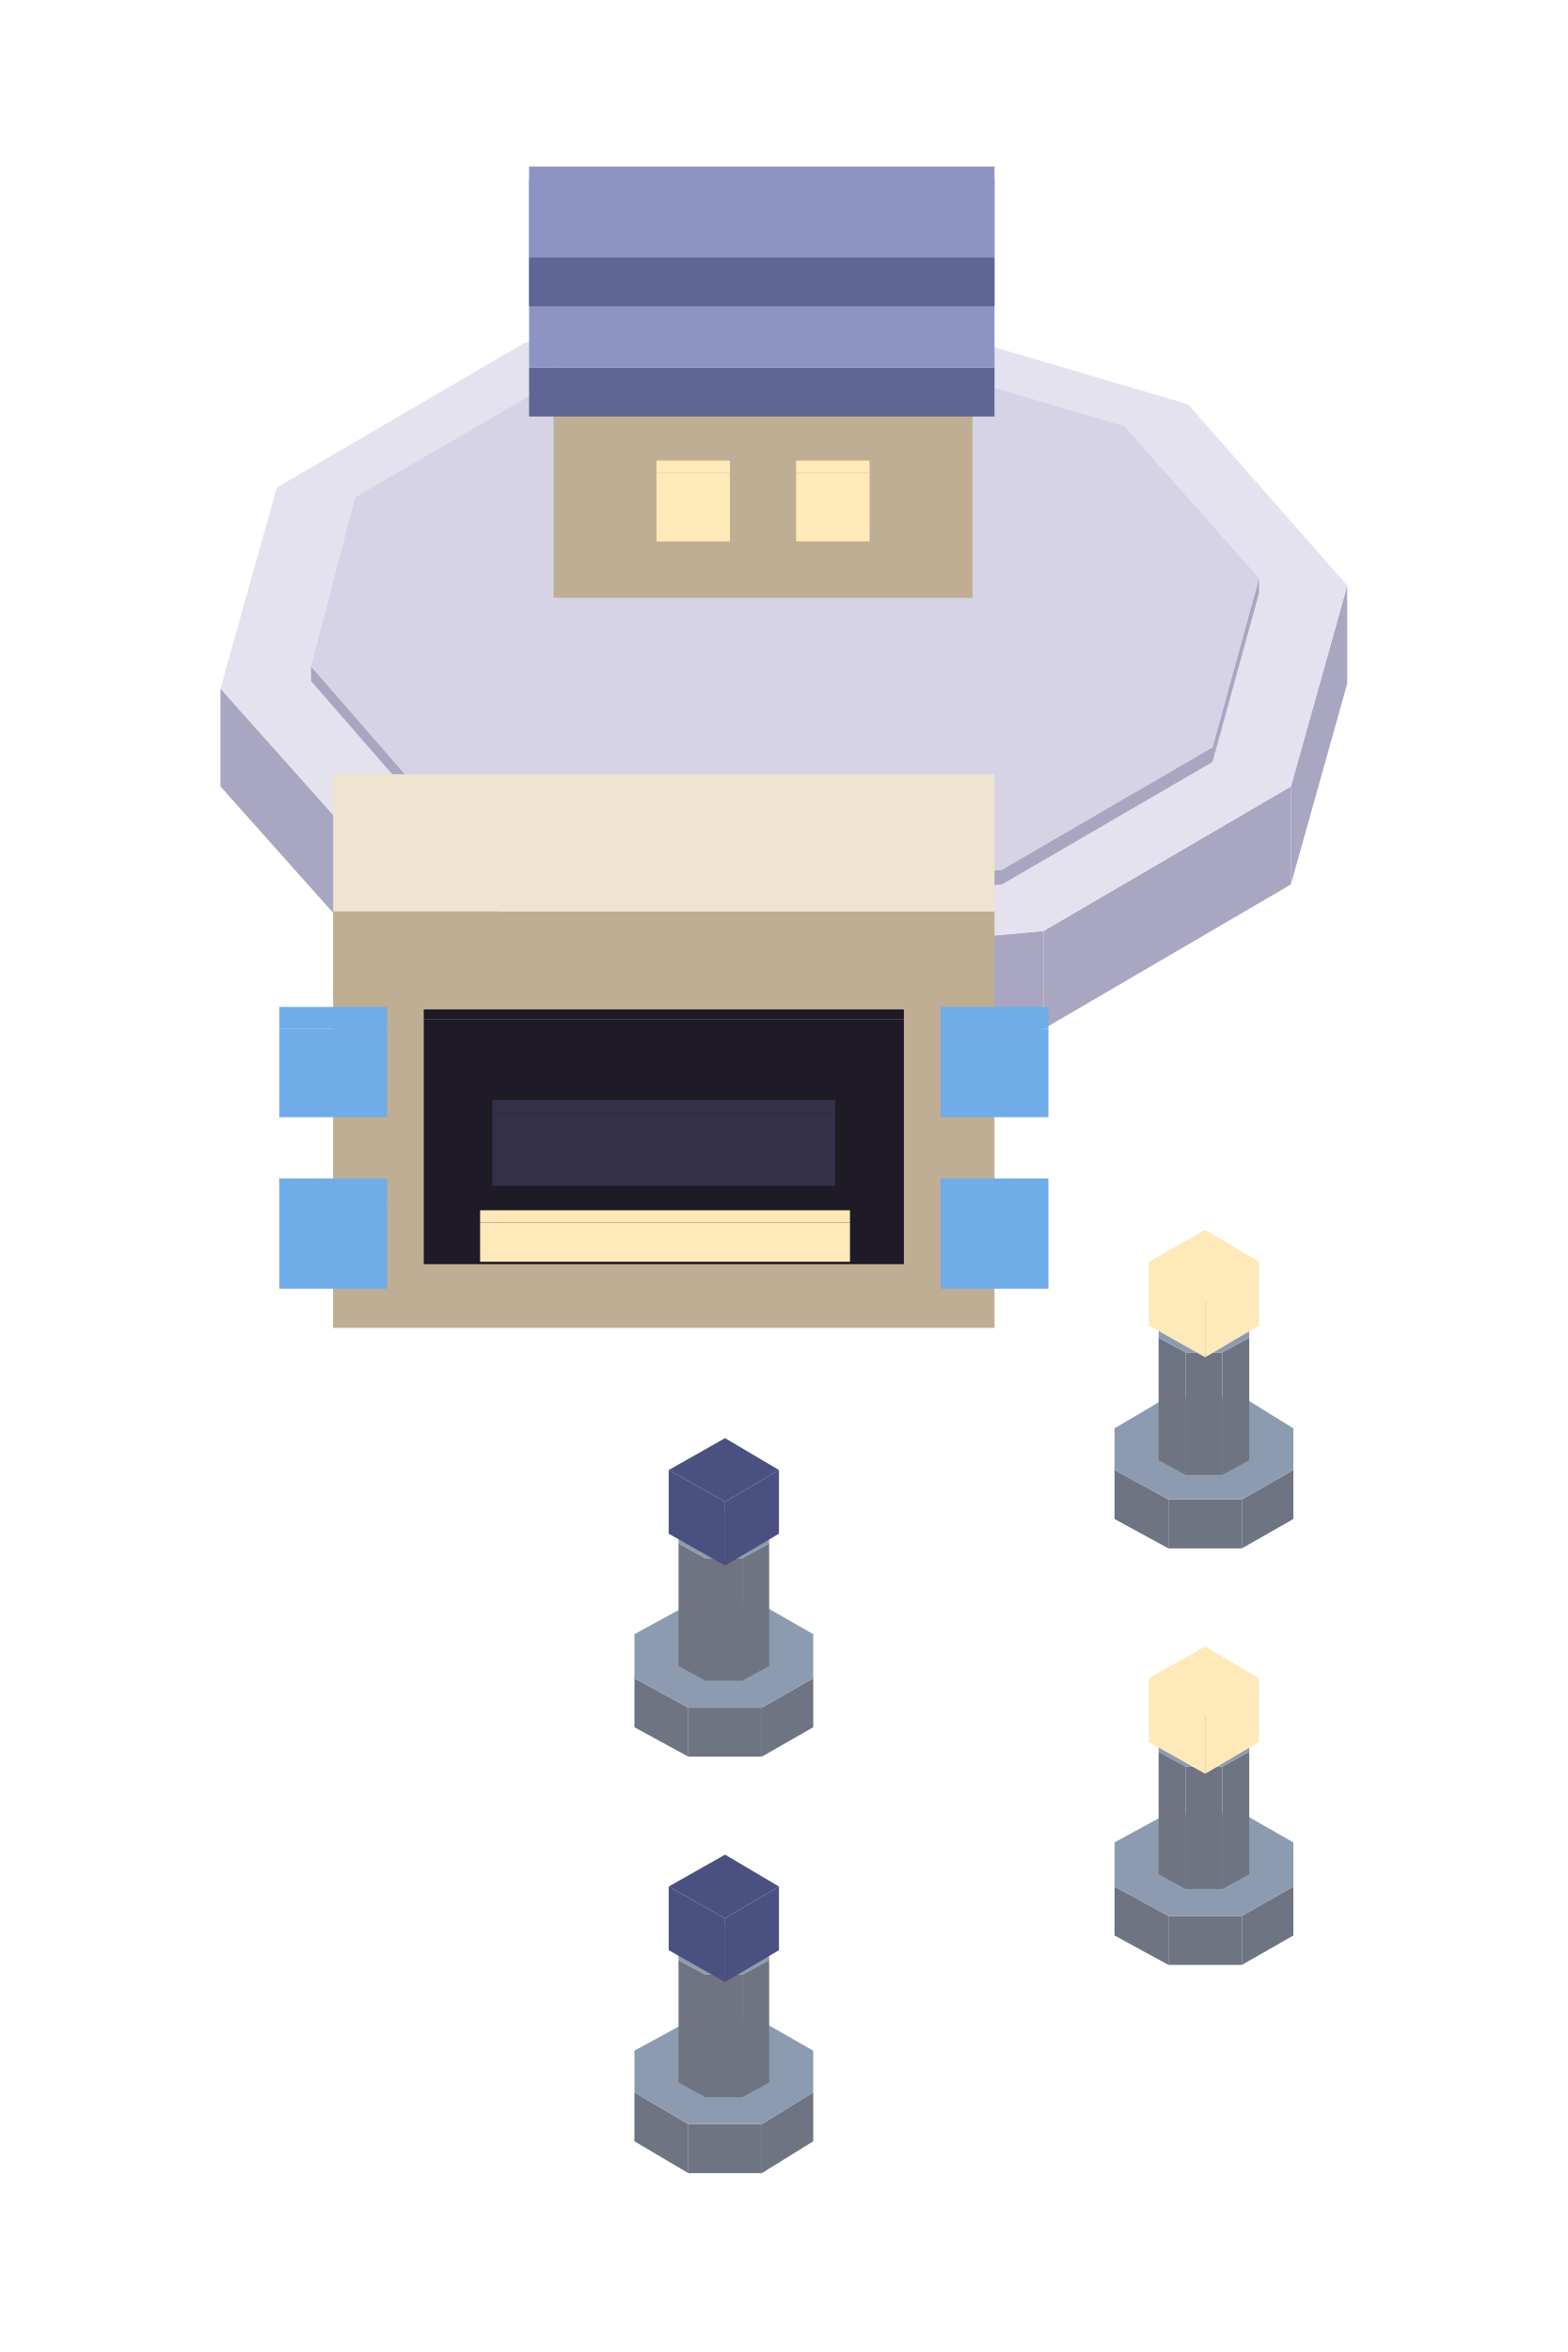
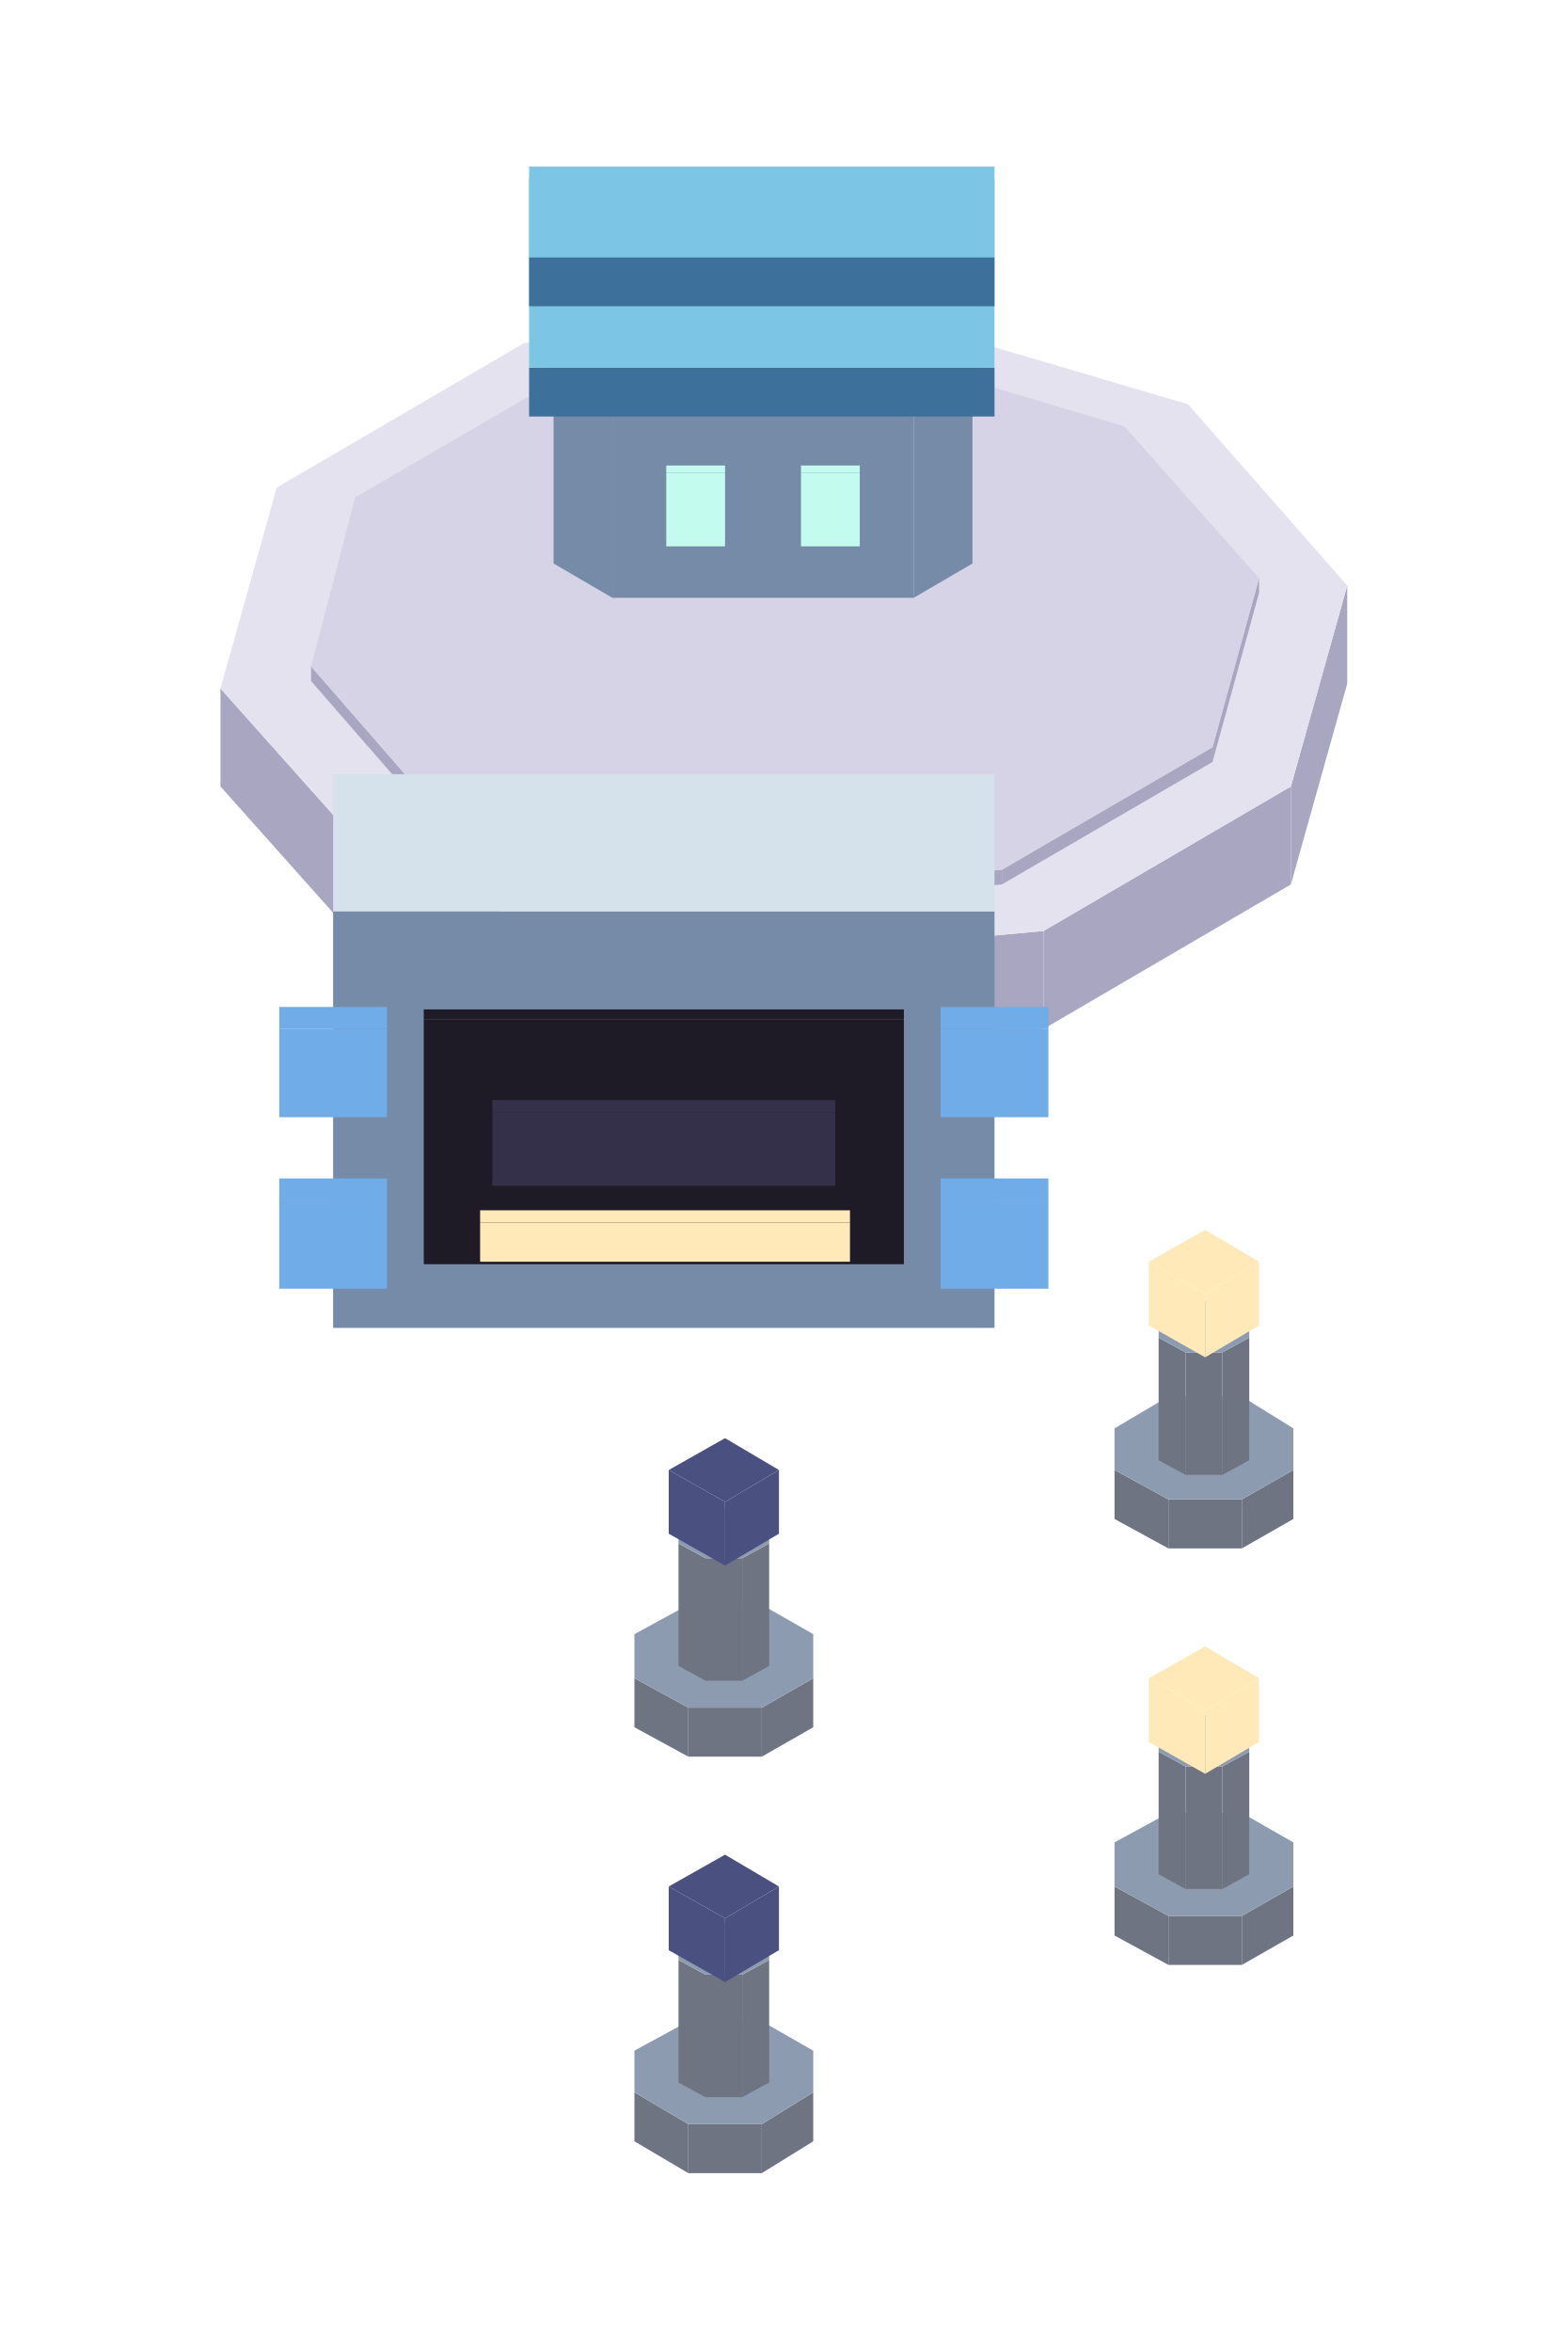
<svg xmlns="http://www.w3.org/2000/svg" width="42" height="63" viewBox="0 0 64 96">
  <polygon fill="#a9a6c2" points="28.4,39.3 42.6,38 42.6,42 28.4,43.3" />
  <polygon fill="#a9a6c2" points="15.6,35.5 28.4,39.3 28.4,43.3 15.6,39.5" />
  <polygon fill="#a9a6c2" points="9,28.1 15.6,35.5 15.6,39.5 9,32.1" />
  <polygon fill="#a9a6c2" points="52.7,32.1 55,23.9 55,27.9 52.7,36.1" />
  <polygon fill="#a9a6c2" points="42.6,38 52.7,32.1 52.7,36.1 42.6,42" />
  <polygon fill="#e4e2ef" points="42.6,38 28.4,39.3 15.6,35.5 9,28.1 11.3,19.9 21.4,14 35.6,12.7 48.5,16.5 55,23.9 52.7,32.1" />
  <polygon fill="#a9a6c2" points="28.9,36.6 40.9,35.5 40.9,36.1 28.9,37.2" />
  <polygon fill="#a9a6c2" points="18.1,33.4 28.9,36.6 28.9,37.2 18.1,34" />
  <polygon fill="#a9a6c2" points="12.7,27.2 18.1,33.4 18.1,34 12.7,27.8" />
  <polygon fill="#a9a6c2" points="49.5,30.5 51.4,23.6 51.4,24.2 49.5,31.1" />
  <polygon fill="#a9a6c2" points="40.9,35.5 49.5,30.5 49.5,31.1 40.9,36.1" />
  <polygon fill="#d6d3e6" points="40.9,35.5 28.9,36.6 18.1,33.4 12.7,27.2 14.5,20.3 23.1,15.3 35.1,14.2 45.9,17.4 51.4,23.6 49.5,30.5" />
  <polygon fill="#a9a6c2" points="20.4,43.5 33.8,43.5 33.8,49.5 20.4,49.5" />
  <polygon fill="#e4e2ef" points="33.8,33.6 33.8,43.5 20.4,43.5 20.4,33.6" />
-   <polygon fill="#bfae94" points="13.6,37.2 40.6,37.2 40.6,54.2 13.6,54.2" />
-   <polygon fill="#efe4cf" points="40.6,31.6 40.6,37.2 13.6,37.2 13.6,31.6" />
+   <polygon fill="#758ba8" points="13.6,37.2 40.6,37.2 40.6,54.2 13.6,54.2" />
+   <polygon fill="#d5e1eb" points="40.6,31.6 40.6,37.2 13.6,37.2 13.6,31.6" />
  <polygon fill="#1e1a26" points="17.3,41.6 36.9,41.6 36.9,51.6 17.3,51.6" />
  <polygon fill="#1e1a26" points="36.9,41.2 36.9,41.6 17.3,41.6 17.3,41.2" />
  <polygon fill="#35304a" points="20.1,45.4 34.1,45.4 34.1,48.4 20.1,48.4" />
  <polygon fill="#35304a" points="34.1,44.9 34.1,45.4 20.1,45.4 20.1,44.9" />
  <polygon fill="#ffe9b8" points="19.6,49.9 34.7,49.9 34.7,51.5 19.6,51.5" />
  <polygon fill="#ffe9b8" points="34.7,49.4 34.7,49.9 19.6,49.9 19.6,49.4" />
  <polygon fill="#70ace8" points="38.4,49 42.8,49 42.8,52.6 38.4,52.6" />
  <polygon fill="#70ace8" points="42.8,48.1 42.8,49 38.4,49 38.4,48.1" />
  <polygon fill="#70ace8" points="38.4,42 42.8,42 42.8,45.6 38.4,45.6" />
  <polygon fill="#70ace8" points="42.8,41.1 42.8,42 38.4,42 38.4,41.1" />
  <polygon fill="#70ace8" points="11.4,49 15.8,49 15.8,52.6 11.4,52.6" />
  <polygon fill="#70ace8" points="15.8,48.1 15.8,49 11.4,49 11.4,48.1" />
  <polygon fill="#70ace8" points="11.4,42 15.8,42 15.8,45.6 11.4,45.6" />
  <polygon fill="#70ace8" points="15.8,41.1 15.8,42 11.4,42 11.4,41.1" />
  <polygon fill="#6e7482" points="47.7,61.2 50.7,61.2 50.7,63.2 47.7,63.2" />
  <polygon fill="#6e7482" points="45.5,60 47.7,61.2 47.7,63.2 45.5,62" />
  <polygon fill="#6e7482" points="50.7,61.2 52.8,60 52.8,62 50.7,63.2" />
  <polygon fill="#8d9bb0" points="50.7,61.2 47.7,61.2 45.5,60 45.5,58.3 47.7,57 50.7,57 52.8,58.3 52.8,60" />
  <polygon fill="#6e7482" points="48.4,55.2 49.9,55.2 49.9,60.2 48.4,60.2" />
  <polygon fill="#6e7482" points="47.3,54.6 48.4,55.2 48.4,60.2 47.3,59.6" />
  <polygon fill="#6e7482" points="49.9,55.2 51,54.6 51,59.6 49.9,60.2" />
  <polygon fill="#8d9bb0" points="49.9,55.2 48.4,55.2 47.3,54.6 47.3,53.7 48.4,53.1 49.9,53.1 51,53.7 51,54.6" />
  <polygon fill="#ffe9b8" points="49.2,52.8 51.4,51.5 51.4,54.1 49.2,55.4" />
  <polygon fill="#ffe9b8" points="46.9,51.5 49.2,52.8 49.2,55.4 46.9,54.1" />
  <polygon fill="#ffe9b8" points="49.2,50.2 51.4,51.5 49.2,52.8 46.9,51.5" />
  <polygon fill="#6e7482" points="28.1,69.7 31.1,69.7 31.1,71.7 28.1,71.7" />
  <polygon fill="#6e7482" points="25.9,68.5 28.1,69.7 28.1,71.7 25.9,70.5" />
  <polygon fill="#6e7482" points="31.1,69.7 33.2,68.5 33.2,70.5 31.1,71.7" />
  <polygon fill="#8d9bb0" points="31.1,69.7 28.1,69.7 25.9,68.5 25.9,66.7 28.1,65.5 31.1,65.5 33.2,66.7 33.2,68.5" />
  <polygon fill="#6e7482" points="28.8,63.6 30.3,63.6 30.3,68.6 28.8,68.6" />
  <polygon fill="#6e7482" points="27.7,63 28.8,63.6 28.8,68.6 27.7,68" />
  <polygon fill="#6e7482" points="30.3,63.6 31.4,63 31.4,68 30.3,68.6" />
  <polygon fill="#8d9bb0" points="30.3,63.6 28.8,63.6 27.7,63 27.7,62.2 28.8,61.6 30.3,61.6 31.4,62.2 31.4,63" />
  <polygon fill="#4a5080" points="29.6,61.3 31.8,60 31.8,62.6 29.6,63.9" />
  <polygon fill="#4a5080" points="27.3,60 29.6,61.3 29.6,63.9 27.3,62.6" />
  <polygon fill="#4a5080" points="29.6,58.7 31.8,60 29.6,61.3 27.3,60" />
  <polygon fill="#6e7482" points="47.7,78.2 50.7,78.2 50.7,80.2 47.7,80.2" />
  <polygon fill="#6e7482" points="45.5,77 47.7,78.2 47.7,80.2 45.5,79" />
  <polygon fill="#6e7482" points="50.7,78.2 52.8,77 52.8,79 50.7,80.2" />
  <polygon fill="#8d9bb0" points="50.7,78.2 47.7,78.2 45.5,77 45.5,75.2 47.7,74 50.7,74 52.8,75.2 52.8,77" />
  <polygon fill="#6e7482" points="48.4,72.1 49.9,72.1 49.9,77.1 48.4,77.1" />
  <polygon fill="#6e7482" points="47.3,71.5 48.4,72.1 48.4,77.1 47.3,76.5" />
  <polygon fill="#6e7482" points="49.9,72.1 51,71.5 51,76.5 49.9,77.1" />
  <polygon fill="#8d9bb0" points="49.9,72.1 48.4,72.1 47.3,71.5 47.3,70.7 48.4,70 49.9,70 51,70.7 51,71.5" />
  <polygon fill="#ffe9b8" points="49.2,69.8 51.4,68.5 51.4,71.1 49.2,72.4" />
  <polygon fill="#ffe9b8" points="46.9,68.5 49.2,69.8 49.2,72.4 46.9,71.1" />
  <polygon fill="#ffe9b8" points="49.2,67.2 51.4,68.5 49.2,69.8 46.9,68.5" />
  <polygon fill="#6e7482" points="28.1,86.7 31.1,86.7 31.1,88.7 28.1,88.7" />
  <polygon fill="#6e7482" points="25.9,85.4 28.1,86.7 28.1,88.7 25.9,87.4" />
  <polygon fill="#6e7482" points="31.1,86.7 33.2,85.4 33.2,87.4 31.1,88.7" />
  <polygon fill="#8d9bb0" points="31.1,86.7 28.1,86.7 25.9,85.4 25.9,83.7 28.1,82.5 31.1,82.5 33.2,83.7 33.2,85.4" />
  <polygon fill="#6e7482" points="28.8,80.6 30.3,80.6 30.3,85.6 28.8,85.6" />
  <polygon fill="#6e7482" points="27.7,80 28.8,80.6 28.8,85.6 27.7,85" />
  <polygon fill="#6e7482" points="30.3,80.6 31.4,80 31.4,85 30.3,85.6" />
  <polygon fill="#8d9bb0" points="30.3,80.6 28.8,80.6 27.7,80 27.7,79.1 28.8,78.5 30.3,78.5 31.4,79.1 31.4,80" />
  <polygon fill="#4a5080" points="29.6,78.3 31.8,77 31.8,79.6 29.6,80.9" />
  <polygon fill="#4a5080" points="27.3,77 29.6,78.3 29.6,80.9 27.3,79.6" />
  <polygon fill="#4a5080" points="29.6,75.7 31.8,77 29.6,78.3 27.3,77" />
-   <polygon fill="#bfae94" points="22.6,16.4 39.7,16.4 39.7,24.4 22.6,24.4" />
-   <polygon fill="#efe4cf" points="39.7,16.4 22.6,16.4 22.6,9.4 39.7,9.4" />
-   <polygon fill="#ffe9b8" points="32.5,19.3 35.5,19.3 35.5,22.1 32.5,22.1" />
-   <polygon fill="#ffe9b8" points="35.5,19.3 32.5,19.3 32.5,18.8 35.5,18.8" />
-   <polygon fill="#ffe9b8" points="26.8,19.3 29.8,19.3 29.8,22.1 26.8,22.1" />
-   <polygon fill="#ffe9b8" points="29.8,19.3 26.8,19.3 26.8,18.8 29.8,18.8" />
-   <polygon fill="#5f6594" points="21.6,15 40.6,15 40.6,17 21.6,17" />
-   <polygon fill="#8d94c4" points="40.6,15 21.6,15 21.6,6.8 40.6,6.8" />
-   <polygon fill="#5f6594" points="21.6,10.5 40.6,10.5 40.6,12.5 21.6,12.5" />
-   <polygon fill="#8d94c4" points="40.6,10.5 21.6,10.5 21.6,7.3 40.6,7.3" />
+   <polygon fill="#758ba8" points="37.3,16.4 39.7,15 39.7,23 37.3,24.4" />
+   <polygon fill="#758ba8" points="25,16.4 37.3,16.4 37.3,24.4 25,24.4" />
+   <polygon fill="#758ba8" points="22.6,15 25,16.4 25,24.4 22.6,23" />
+   <polygon fill="#d5e1eb" points="39.7,15 37.3,16.4 25,16.4 22.6,15 22.6,10.8 25,9.4 37.3,9.4 39.7,10.8" />
+   <polygon fill="#c4fbef" points="32.7,19.3 35.1,19.3 35.1,22.3 32.7,22.3" />
+   <polygon fill="#c4fbef" points="35.1,19.3 32.7,19.3 32.7,19 35.1,19" />
+   <polygon fill="#c4fbef" points="27.2,19.3 29.6,19.3 29.6,22.3 27.2,22.3" />
+   <polygon fill="#c4fbef" points="29.6,19.3 27.2,19.3 27.2,19 29.6,19" />
+   <polygon fill="#3d719b" points="21.6,15 40.6,15 40.6,17 21.6,17" />
+   <polygon fill="#7cc5e5" points="40.6,15 21.6,15 21.6,6.8 40.6,6.8" />
+   <polygon fill="#3d719b" points="21.6,10.5 40.6,10.5 40.6,12.5 21.6,12.5" />
+   <polygon fill="#7cc5e5" points="40.6,10.5 21.6,10.5 21.6,7.3 40.6,7.3" />
</svg>
